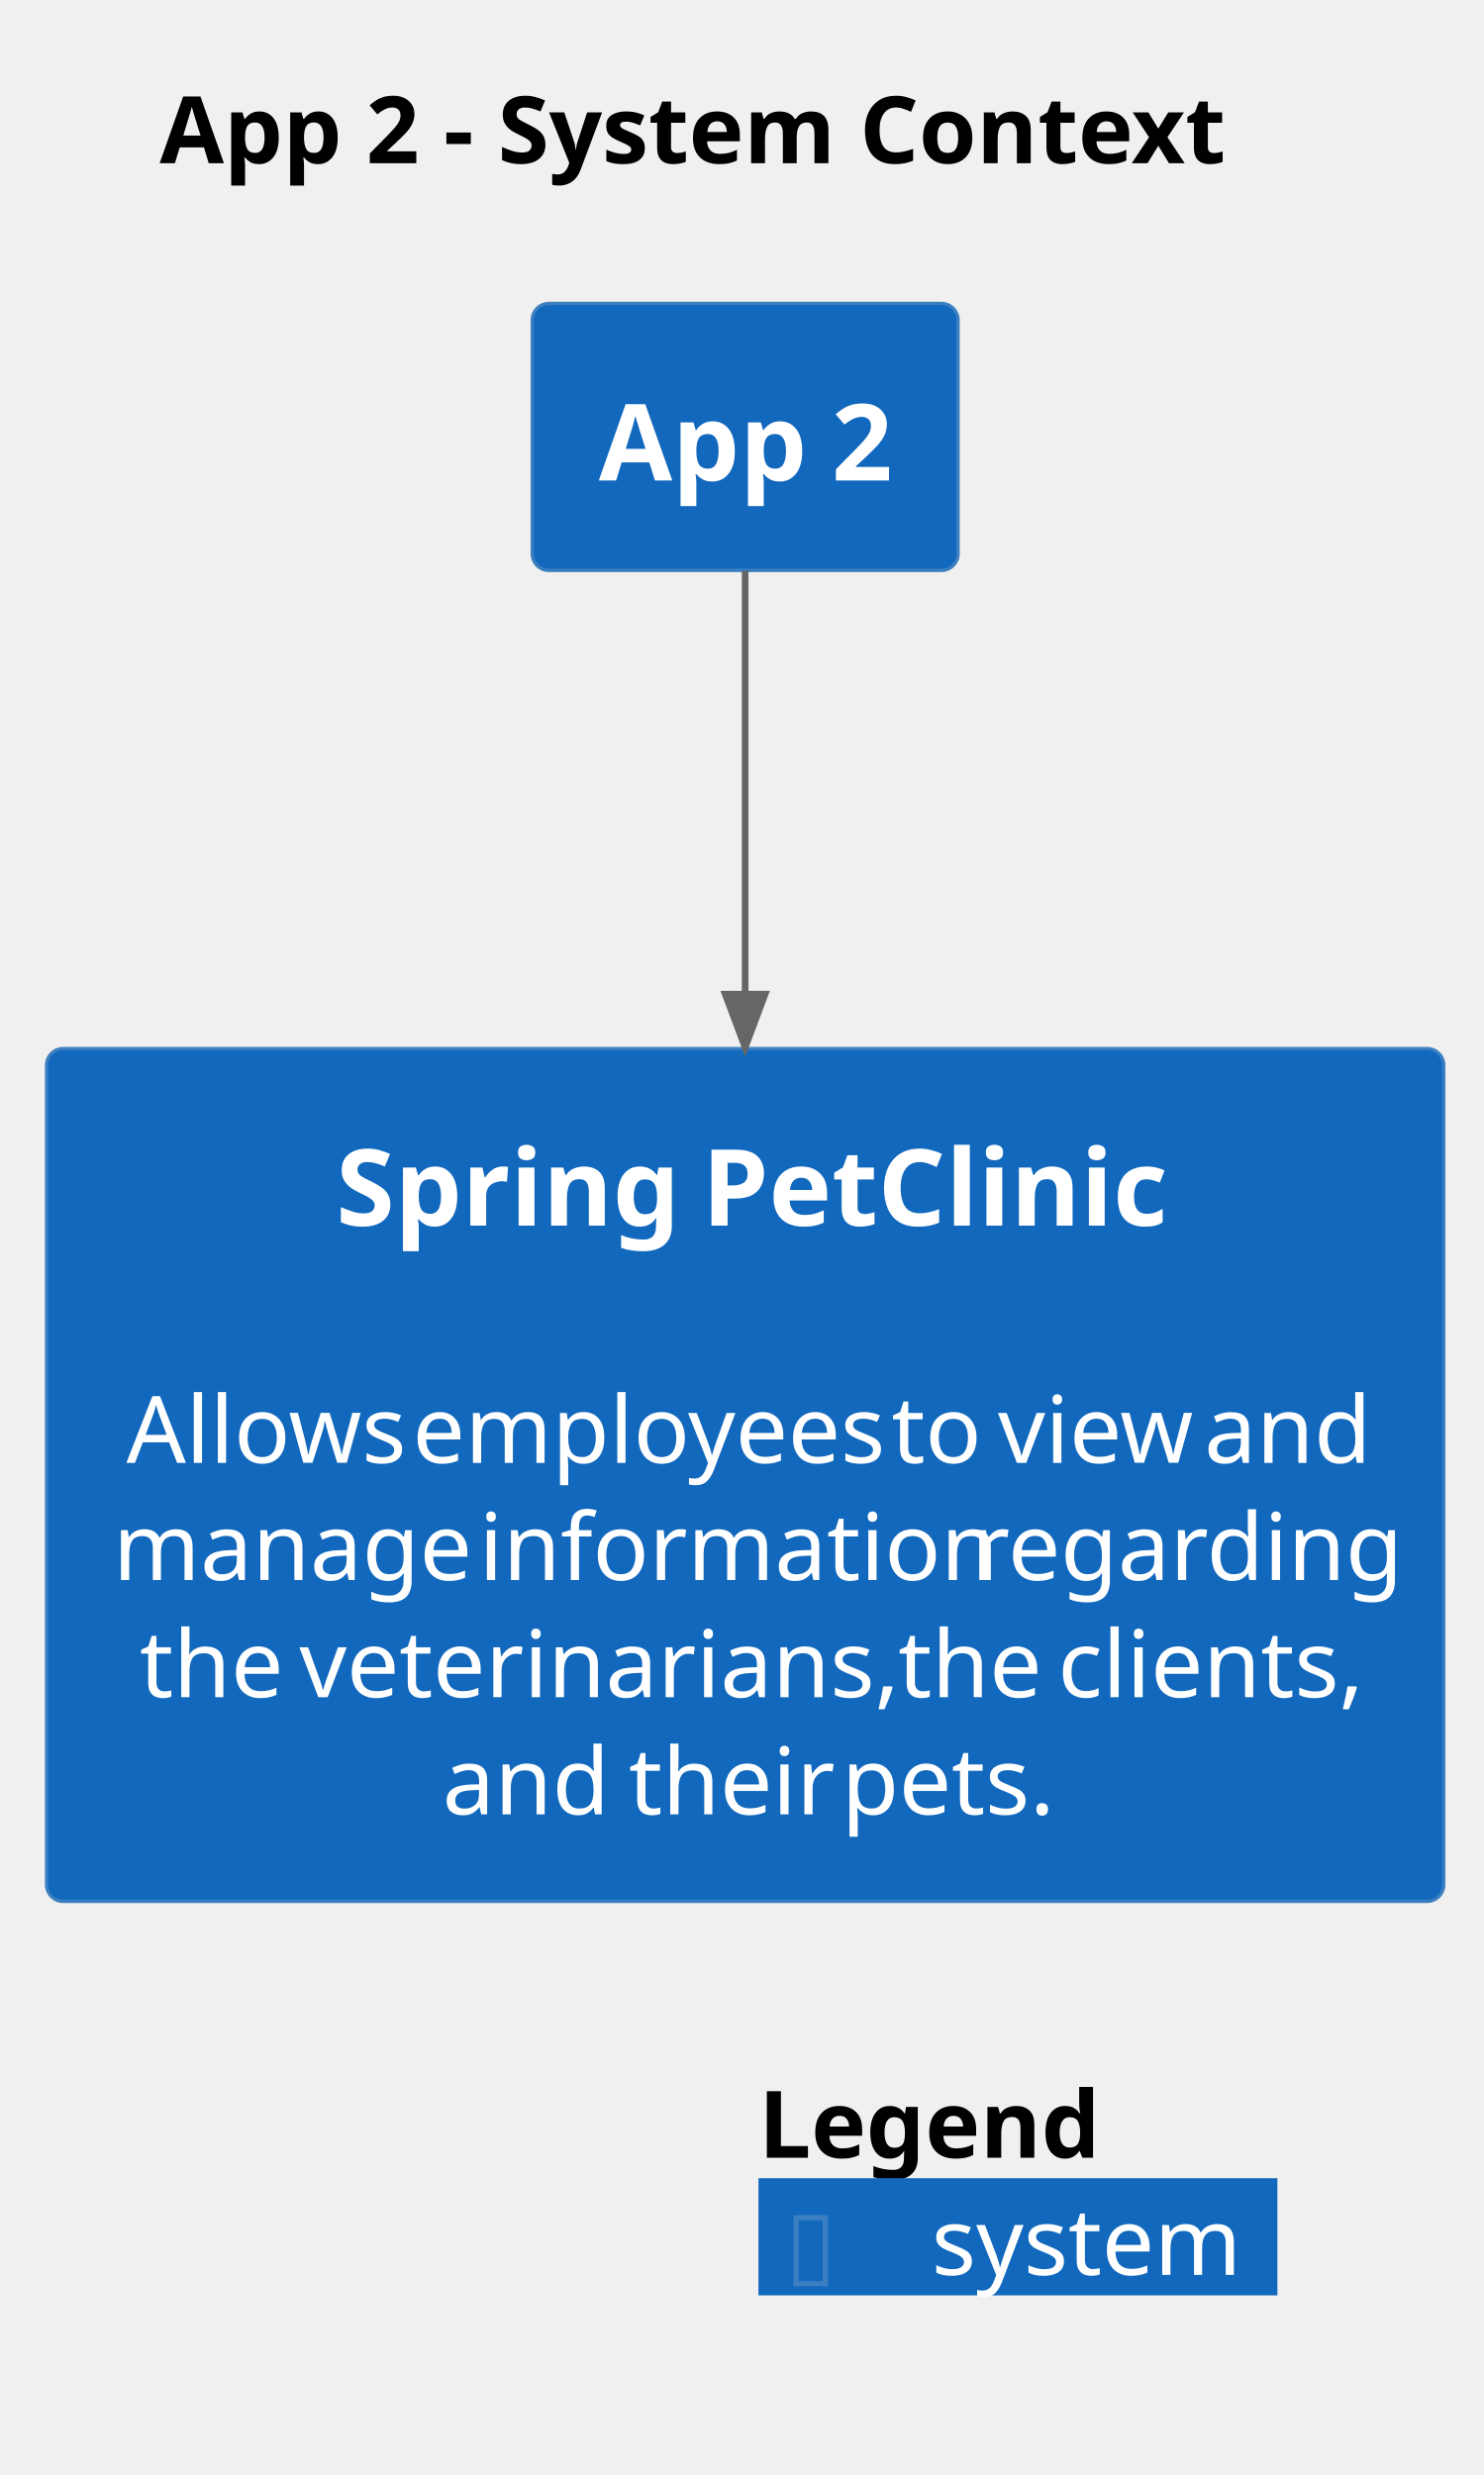
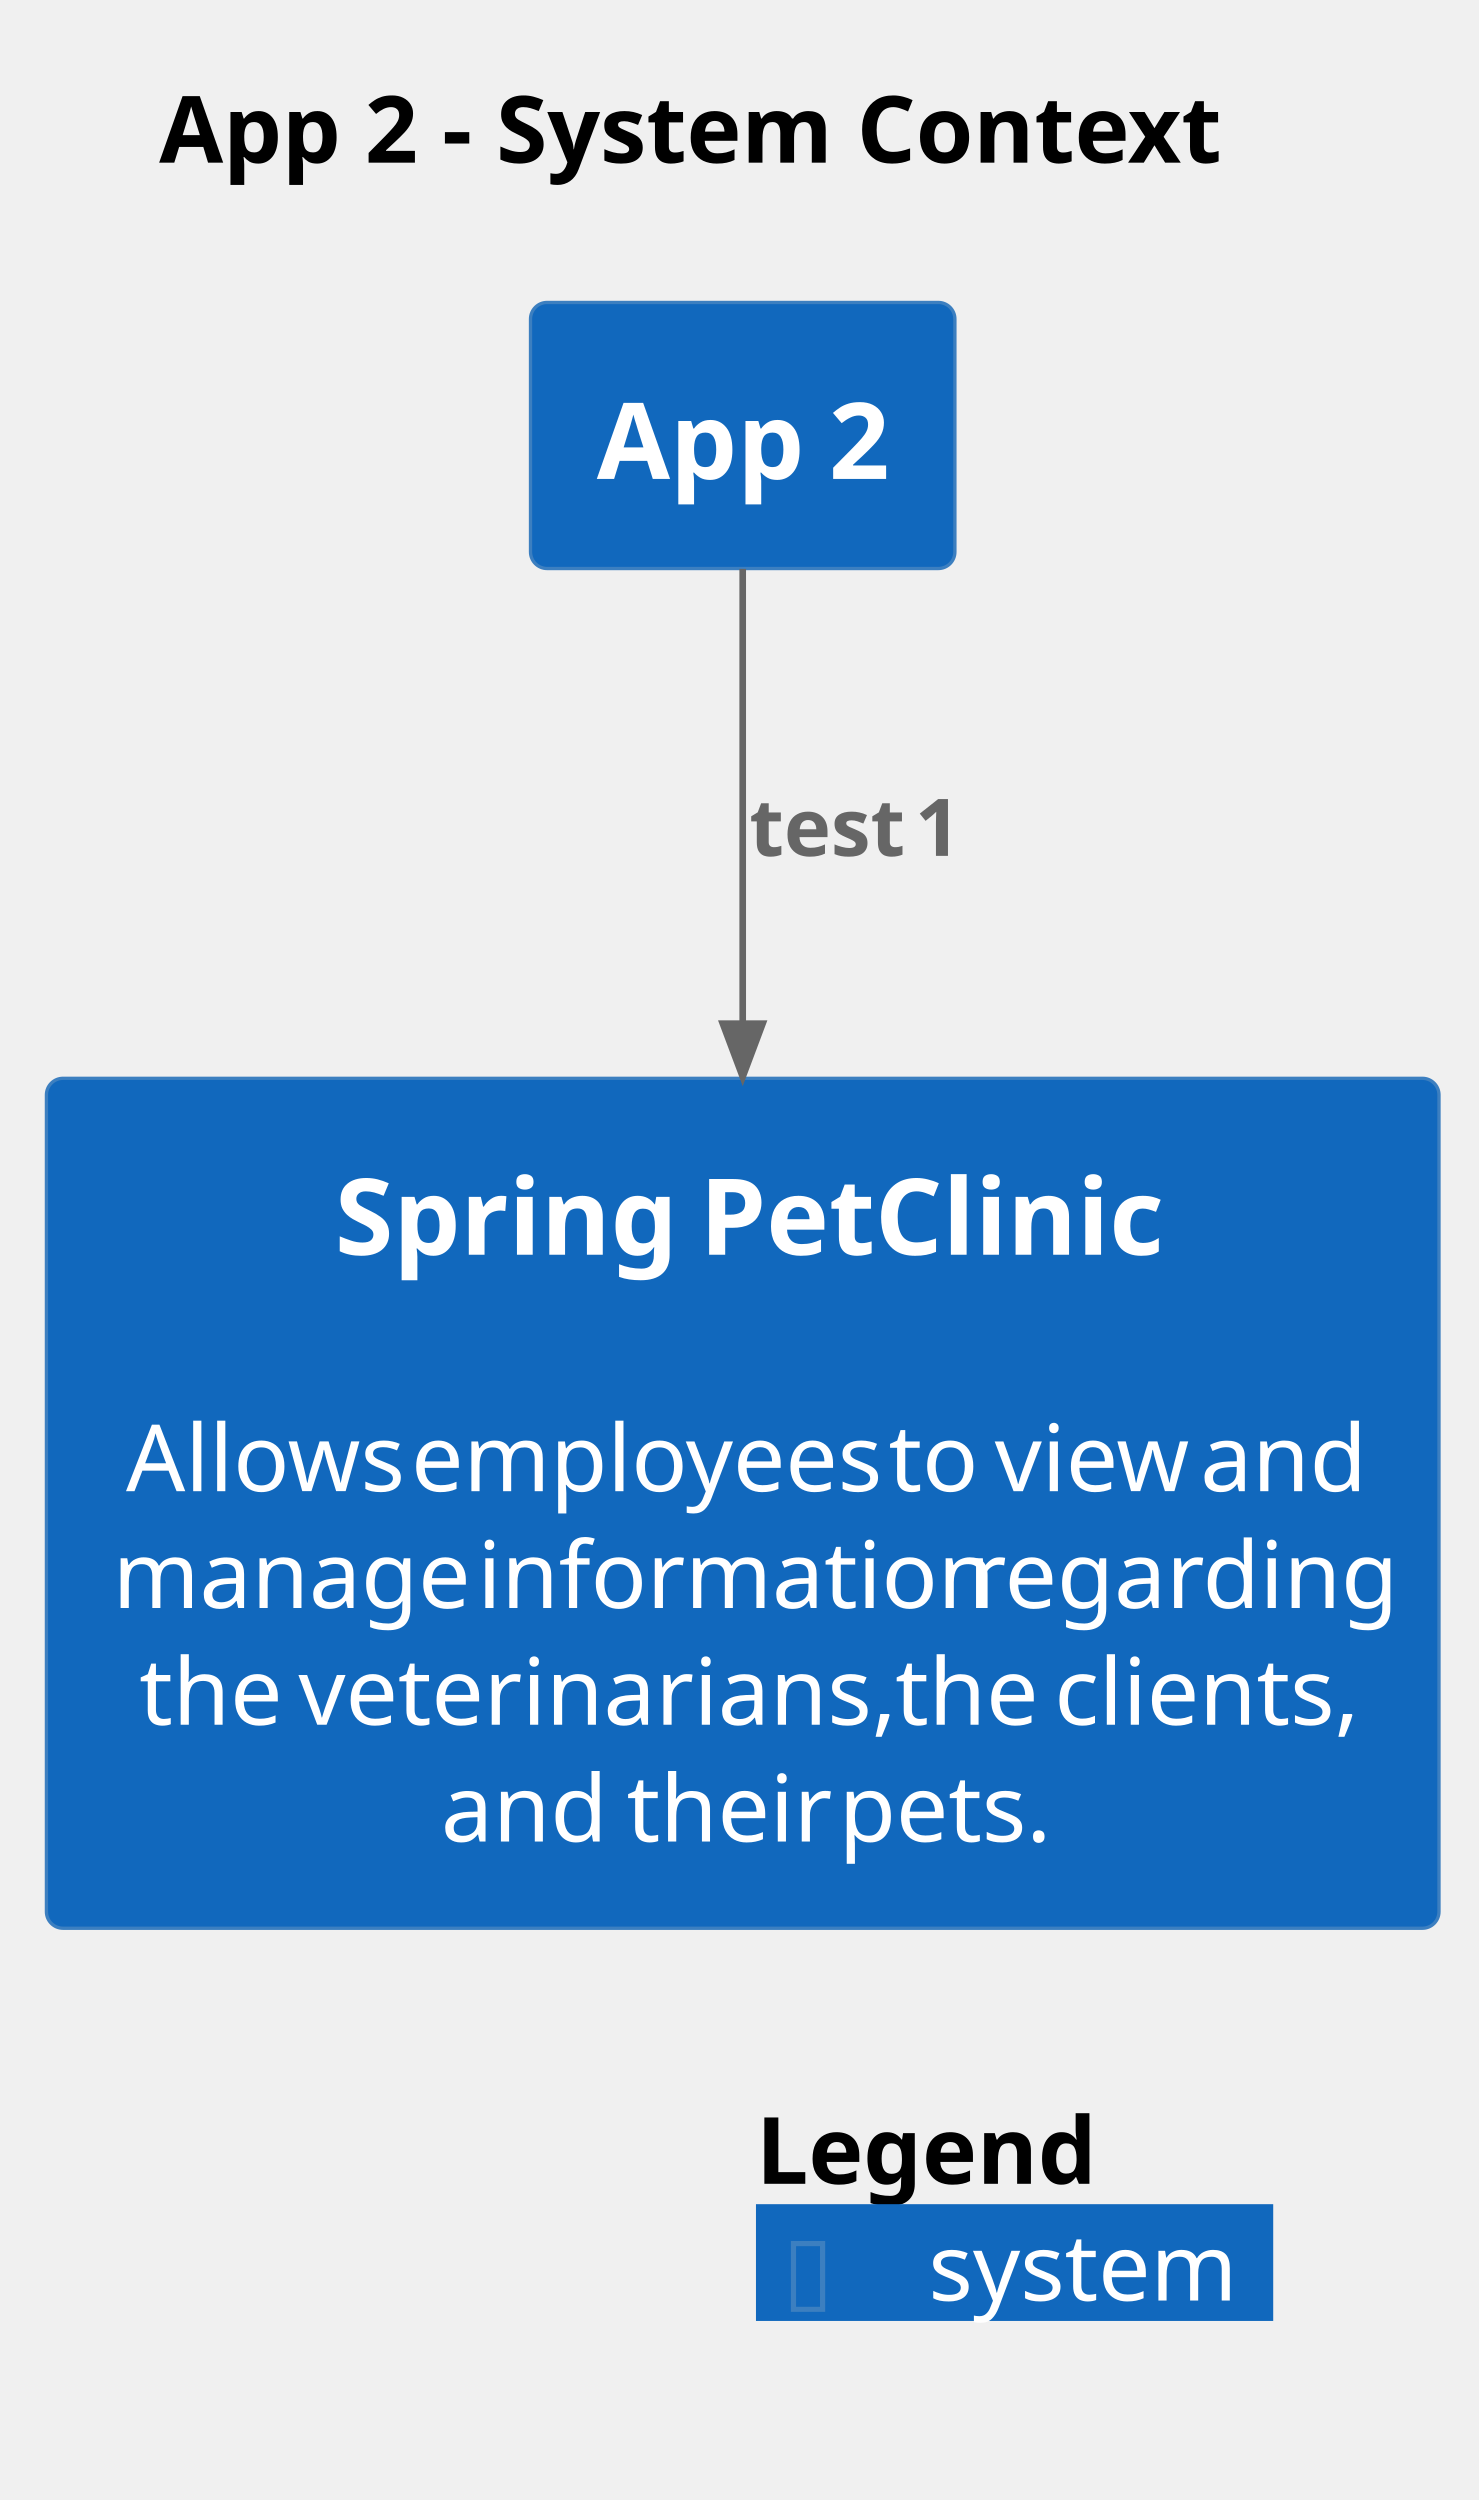
- <svg xmlns="http://www.w3.org/2000/svg" contentStyleType="text/css" height="372px" preserveAspectRatio="none" style="width:223px;height:372px;background:#FFFFFF;" version="1.1" viewBox="0 0 223 372" width="223px" zoomAndPan="magnify">
+ <svg xmlns="http://www.w3.org/2000/svg" contentStyleType="text/css" height="377px" preserveAspectRatio="none" style="width:223px;height:377px;background:#FFFFFF;" version="1.1" viewBox="0 0 223 377" width="223px" zoomAndPan="magnify">
  <defs />
  <g>
    <text fill="#000000" font-family="sans-serif" font-size="14" font-weight="bold" lengthAdjust="spacing" textLength="161" x="24" y="24.533">App 2 - System Context</text>
    <g id="elem_SpringPetClinic">
-       <rect fill="#1168BD" height="128.172" rx="2.5" ry="2.5" style="stroke:#3C7FC0;stroke-width:0.5;" width="210" x="7" y="157.609" />
-       <text fill="#FFFFFF" font-family="sans-serif" font-size="16" font-weight="bold" lengthAdjust="spacing" textLength="51" x="50.5" y="184.219">Spring</text>
-       <text fill="#FFFFFF" font-family="sans-serif" font-size="16" font-weight="bold" lengthAdjust="spacing" textLength="4" x="101.5" y="184.219"> </text>
-       <text fill="#FFFFFF" font-family="sans-serif" font-size="16" font-weight="bold" lengthAdjust="spacing" textLength="68" x="105.5" y="184.219">PetClinic</text>
-       <text fill="#FFFFFF" font-family="sans-serif" font-size="14" lengthAdjust="spacing" textLength="4" x="110" y="202.268"> </text>
-       <text fill="#FFFFFF" font-family="sans-serif" font-size="14" lengthAdjust="spacing" textLength="39" x="19" y="219.877">Allows</text>
-       <text fill="#FFFFFF" font-family="sans-serif" font-size="14" lengthAdjust="spacing" textLength="4" x="58" y="219.877"> </text>
-       <text fill="#FFFFFF" font-family="sans-serif" font-size="14" lengthAdjust="spacing" textLength="68" x="62" y="219.877">employees</text>
-       <text fill="#FFFFFF" font-family="sans-serif" font-size="14" lengthAdjust="spacing" textLength="4" x="130" y="219.877"> </text>
-       <text fill="#FFFFFF" font-family="sans-serif" font-size="14" lengthAdjust="spacing" textLength="12" x="134" y="219.877">to</text>
-       <text fill="#FFFFFF" font-family="sans-serif" font-size="14" lengthAdjust="spacing" textLength="4" x="146" y="219.877"> </text>
-       <text fill="#FFFFFF" font-family="sans-serif" font-size="14" lengthAdjust="spacing" textLength="27" x="150" y="219.877">view</text>
-       <text fill="#FFFFFF" font-family="sans-serif" font-size="14" lengthAdjust="spacing" textLength="4" x="177" y="219.877"> </text>
-       <text fill="#FFFFFF" font-family="sans-serif" font-size="14" lengthAdjust="spacing" textLength="24" x="181" y="219.877">and</text>
-       <text fill="#FFFFFF" font-family="sans-serif" font-size="14" lengthAdjust="spacing" textLength="51" x="17" y="237.486">manage</text>
-       <text fill="#FFFFFF" font-family="sans-serif" font-size="14" lengthAdjust="spacing" textLength="4" x="68" y="237.486"> </text>
-       <text fill="#FFFFFF" font-family="sans-serif" font-size="14" lengthAdjust="spacing" textLength="70" x="72" y="237.486">information</text>
-       <text fill="#FFFFFF" font-family="sans-serif" font-size="14" lengthAdjust="spacing" textLength="4" x="142" y="237.486"> </text>
-       <text fill="#FFFFFF" font-family="sans-serif" font-size="14" lengthAdjust="spacing" textLength="61" x="146" y="237.486">regarding</text>
-       <text fill="#FFFFFF" font-family="sans-serif" font-size="14" lengthAdjust="spacing" textLength="20" x="21" y="255.096">the</text>
-       <text fill="#FFFFFF" font-family="sans-serif" font-size="14" lengthAdjust="spacing" textLength="4" x="41" y="255.096"> </text>
-       <text fill="#FFFFFF" font-family="sans-serif" font-size="14" lengthAdjust="spacing" textLength="86" x="45" y="255.096">veterinarians,</text>
-       <text fill="#FFFFFF" font-family="sans-serif" font-size="14" lengthAdjust="spacing" textLength="4" x="131" y="255.096"> </text>
-       <text fill="#FFFFFF" font-family="sans-serif" font-size="14" lengthAdjust="spacing" textLength="20" x="135" y="255.096">the</text>
-       <text fill="#FFFFFF" font-family="sans-serif" font-size="14" lengthAdjust="spacing" textLength="4" x="155" y="255.096"> </text>
-       <text fill="#FFFFFF" font-family="sans-serif" font-size="14" lengthAdjust="spacing" textLength="44" x="159" y="255.096">clients,</text>
-       <text fill="#FFFFFF" font-family="sans-serif" font-size="14" lengthAdjust="spacing" textLength="24" x="66.5" y="272.705">and</text>
-       <text fill="#FFFFFF" font-family="sans-serif" font-size="14" lengthAdjust="spacing" textLength="4" x="90.5" y="272.705"> </text>
-       <text fill="#FFFFFF" font-family="sans-serif" font-size="14" lengthAdjust="spacing" textLength="28" x="94.5" y="272.705">their</text>
-       <text fill="#FFFFFF" font-family="sans-serif" font-size="14" lengthAdjust="spacing" textLength="4" x="122.5" y="272.705"> </text>
-       <text fill="#FFFFFF" font-family="sans-serif" font-size="14" lengthAdjust="spacing" textLength="31" x="126.5" y="272.705">pets.</text>
+       <rect fill="#1168BD" height="128.172" rx="2.5" ry="2.5" style="stroke:#3C7FC0;stroke-width:0.5;" width="210" x="7" y="162.609" />
+       <text fill="#FFFFFF" font-family="sans-serif" font-size="16" font-weight="bold" lengthAdjust="spacing" textLength="51" x="50.5" y="189.219">Spring</text>
+       <text fill="#FFFFFF" font-family="sans-serif" font-size="16" font-weight="bold" lengthAdjust="spacing" textLength="4" x="101.5" y="189.219"> </text>
+       <text fill="#FFFFFF" font-family="sans-serif" font-size="16" font-weight="bold" lengthAdjust="spacing" textLength="68" x="105.5" y="189.219">PetClinic</text>
+       <text fill="#FFFFFF" font-family="sans-serif" font-size="14" lengthAdjust="spacing" textLength="4" x="110" y="207.268"> </text>
+       <text fill="#FFFFFF" font-family="sans-serif" font-size="14" lengthAdjust="spacing" textLength="39" x="19" y="224.877">Allows</text>
+       <text fill="#FFFFFF" font-family="sans-serif" font-size="14" lengthAdjust="spacing" textLength="4" x="58" y="224.877"> </text>
+       <text fill="#FFFFFF" font-family="sans-serif" font-size="14" lengthAdjust="spacing" textLength="68" x="62" y="224.877">employees</text>
+       <text fill="#FFFFFF" font-family="sans-serif" font-size="14" lengthAdjust="spacing" textLength="4" x="130" y="224.877"> </text>
+       <text fill="#FFFFFF" font-family="sans-serif" font-size="14" lengthAdjust="spacing" textLength="12" x="134" y="224.877">to</text>
+       <text fill="#FFFFFF" font-family="sans-serif" font-size="14" lengthAdjust="spacing" textLength="4" x="146" y="224.877"> </text>
+       <text fill="#FFFFFF" font-family="sans-serif" font-size="14" lengthAdjust="spacing" textLength="27" x="150" y="224.877">view</text>
+       <text fill="#FFFFFF" font-family="sans-serif" font-size="14" lengthAdjust="spacing" textLength="4" x="177" y="224.877"> </text>
+       <text fill="#FFFFFF" font-family="sans-serif" font-size="14" lengthAdjust="spacing" textLength="24" x="181" y="224.877">and</text>
+       <text fill="#FFFFFF" font-family="sans-serif" font-size="14" lengthAdjust="spacing" textLength="51" x="17" y="242.486">manage</text>
+       <text fill="#FFFFFF" font-family="sans-serif" font-size="14" lengthAdjust="spacing" textLength="4" x="68" y="242.486"> </text>
+       <text fill="#FFFFFF" font-family="sans-serif" font-size="14" lengthAdjust="spacing" textLength="70" x="72" y="242.486">information</text>
+       <text fill="#FFFFFF" font-family="sans-serif" font-size="14" lengthAdjust="spacing" textLength="4" x="142" y="242.486"> </text>
+       <text fill="#FFFFFF" font-family="sans-serif" font-size="14" lengthAdjust="spacing" textLength="61" x="146" y="242.486">regarding</text>
+       <text fill="#FFFFFF" font-family="sans-serif" font-size="14" lengthAdjust="spacing" textLength="20" x="21" y="260.096">the</text>
+       <text fill="#FFFFFF" font-family="sans-serif" font-size="14" lengthAdjust="spacing" textLength="4" x="41" y="260.096"> </text>
+       <text fill="#FFFFFF" font-family="sans-serif" font-size="14" lengthAdjust="spacing" textLength="86" x="45" y="260.096">veterinarians,</text>
+       <text fill="#FFFFFF" font-family="sans-serif" font-size="14" lengthAdjust="spacing" textLength="4" x="131" y="260.096"> </text>
+       <text fill="#FFFFFF" font-family="sans-serif" font-size="14" lengthAdjust="spacing" textLength="20" x="135" y="260.096">the</text>
+       <text fill="#FFFFFF" font-family="sans-serif" font-size="14" lengthAdjust="spacing" textLength="4" x="155" y="260.096"> </text>
+       <text fill="#FFFFFF" font-family="sans-serif" font-size="14" lengthAdjust="spacing" textLength="44" x="159" y="260.096">clients,</text>
+       <text fill="#FFFFFF" font-family="sans-serif" font-size="14" lengthAdjust="spacing" textLength="24" x="66.5" y="277.705">and</text>
+       <text fill="#FFFFFF" font-family="sans-serif" font-size="14" lengthAdjust="spacing" textLength="4" x="90.5" y="277.705"> </text>
+       <text fill="#FFFFFF" font-family="sans-serif" font-size="14" lengthAdjust="spacing" textLength="28" x="94.5" y="277.705">their</text>
+       <text fill="#FFFFFF" font-family="sans-serif" font-size="14" lengthAdjust="spacing" textLength="4" x="122.5" y="277.705"> </text>
+       <text fill="#FFFFFF" font-family="sans-serif" font-size="14" lengthAdjust="spacing" textLength="31" x="126.5" y="277.705">pets.</text>
    </g>
    <g id="elem_App2">
      <rect fill="#1168BD" height="40.125" rx="2.5" ry="2.5" style="stroke:#3C7FC0;stroke-width:0.5;" width="64" x="80" y="45.609" />
      <text fill="#FFFFFF" font-family="sans-serif" font-size="16" font-weight="bold" lengthAdjust="spacing" textLength="31" x="90" y="72.219">App</text>
      <text fill="#FFFFFF" font-family="sans-serif" font-size="16" font-weight="bold" lengthAdjust="spacing" textLength="4" x="121" y="72.219"> </text>
      <text fill="#FFFFFF" font-family="sans-serif" font-size="16" font-weight="bold" lengthAdjust="spacing" textLength="9" x="125" y="72.219">2</text>
    </g>
    <g id="link_App2_SpringPetClinic">
-       <path d="M112,85.799 C112,101.889 112,125.899 112,149.219 " fill="none" id="App2-to-SpringPetClinic" style="stroke:#666666;stroke-width:1.0;" />
-       <polygon fill="#666666" points="112,157.429,115,149.429,109,149.429,112,157.429" style="stroke:#666666;stroke-width:1.0;" />
-       <text fill="#666666" font-family="sans-serif" font-size="0" lengthAdjust="spacing" textLength="0" x="113" y="116.609">.</text>
+       <path d="M112,85.789 C112,102.929 112,129.149 112,154.269 " fill="none" id="App2-to-SpringPetClinic" style="stroke:#666666;stroke-width:1.0;" />
+       <polygon fill="#666666" points="112,162.369,115,154.369,109,154.369,112,162.369" style="stroke:#666666;stroke-width:1.0;" />
+       <text fill="#666666" font-family="sans-serif" font-size="12" font-weight="bold" lengthAdjust="spacing" textLength="22" x="113" y="129.066">test</text>
+       <text fill="#666666" font-family="sans-serif" font-size="12" font-weight="bold" lengthAdjust="spacing" textLength="3" x="135" y="129.066"> </text>
+       <text fill="#666666" font-family="sans-serif" font-size="12" font-weight="bold" lengthAdjust="spacing" textLength="7" x="138" y="129.066">1</text>
    </g>
-     <rect fill="none" height="17.609" style="stroke:none;stroke-width:1.0;" width="78" x="114" y="309.781" />
-     <text fill="#000000" font-family="sans-serif" font-size="14" font-weight="bold" lengthAdjust="spacing" textLength="53" x="114" y="324.315">Legend</text>
-     <text fill="#FFFFFF" font-family="sans-serif" font-size="14" lengthAdjust="spacing" textLength="4" x="167" y="324.315"> </text>
-     <rect fill="#1168BD" height="17.609" style="stroke:none;stroke-width:1.0;" width="78" x="114" y="327.391" />
-     <text fill="#3C7FC0" font-family="sans-serif" font-size="14" lengthAdjust="spacing" textLength="14" x="118" y="341.924">▯</text>
-     <text fill="#FFFFFF" font-family="sans-serif" font-size="14" lengthAdjust="spacing" textLength="4" x="132" y="341.924"> </text>
-     <text fill="#FFFFFF" font-family="sans-serif" font-size="14" lengthAdjust="spacing" textLength="44" x="140" y="341.924">system</text>
-     <text fill="#FFFFFF" font-family="sans-serif" font-size="14" lengthAdjust="spacing" textLength="4" x="188" y="341.924"> </text>
-     <line style="stroke:none;stroke-width:1.0;" x1="114" x2="192" y1="309.781" y2="309.781" />
-     <line style="stroke:none;stroke-width:1.0;" x1="114" x2="192" y1="327.391" y2="327.391" />
-     <line style="stroke:none;stroke-width:1.0;" x1="114" x2="192" y1="345" y2="345" />
-     <line style="stroke:none;stroke-width:1.0;" x1="114" x2="114" y1="309.781" y2="345" />
-     <line style="stroke:none;stroke-width:1.0;" x1="192" x2="192" y1="309.781" y2="345" />
+     <rect fill="none" height="17.609" style="stroke:none;stroke-width:1.0;" width="78" x="114" y="314.781" />
+     <text fill="#000000" font-family="sans-serif" font-size="14" font-weight="bold" lengthAdjust="spacing" textLength="53" x="114" y="329.315">Legend</text>
+     <text fill="#FFFFFF" font-family="sans-serif" font-size="14" lengthAdjust="spacing" textLength="4" x="167" y="329.315"> </text>
+     <rect fill="#1168BD" height="17.609" style="stroke:none;stroke-width:1.0;" width="78" x="114" y="332.391" />
+     <text fill="#3C7FC0" font-family="sans-serif" font-size="14" lengthAdjust="spacing" textLength="14" x="118" y="346.924">▯</text>
+     <text fill="#FFFFFF" font-family="sans-serif" font-size="14" lengthAdjust="spacing" textLength="4" x="132" y="346.924"> </text>
+     <text fill="#FFFFFF" font-family="sans-serif" font-size="14" lengthAdjust="spacing" textLength="44" x="140" y="346.924">system</text>
+     <text fill="#FFFFFF" font-family="sans-serif" font-size="14" lengthAdjust="spacing" textLength="4" x="188" y="346.924"> </text>
+     <line style="stroke:none;stroke-width:1.0;" x1="114" x2="192" y1="314.781" y2="314.781" />
+     <line style="stroke:none;stroke-width:1.0;" x1="114" x2="192" y1="332.391" y2="332.391" />
+     <line style="stroke:none;stroke-width:1.0;" x1="114" x2="192" y1="350" y2="350" />
+     <line style="stroke:none;stroke-width:1.0;" x1="114" x2="114" y1="314.781" y2="350" />
+     <line style="stroke:none;stroke-width:1.0;" x1="192" x2="192" y1="314.781" y2="350" />
  </g>
</svg>
